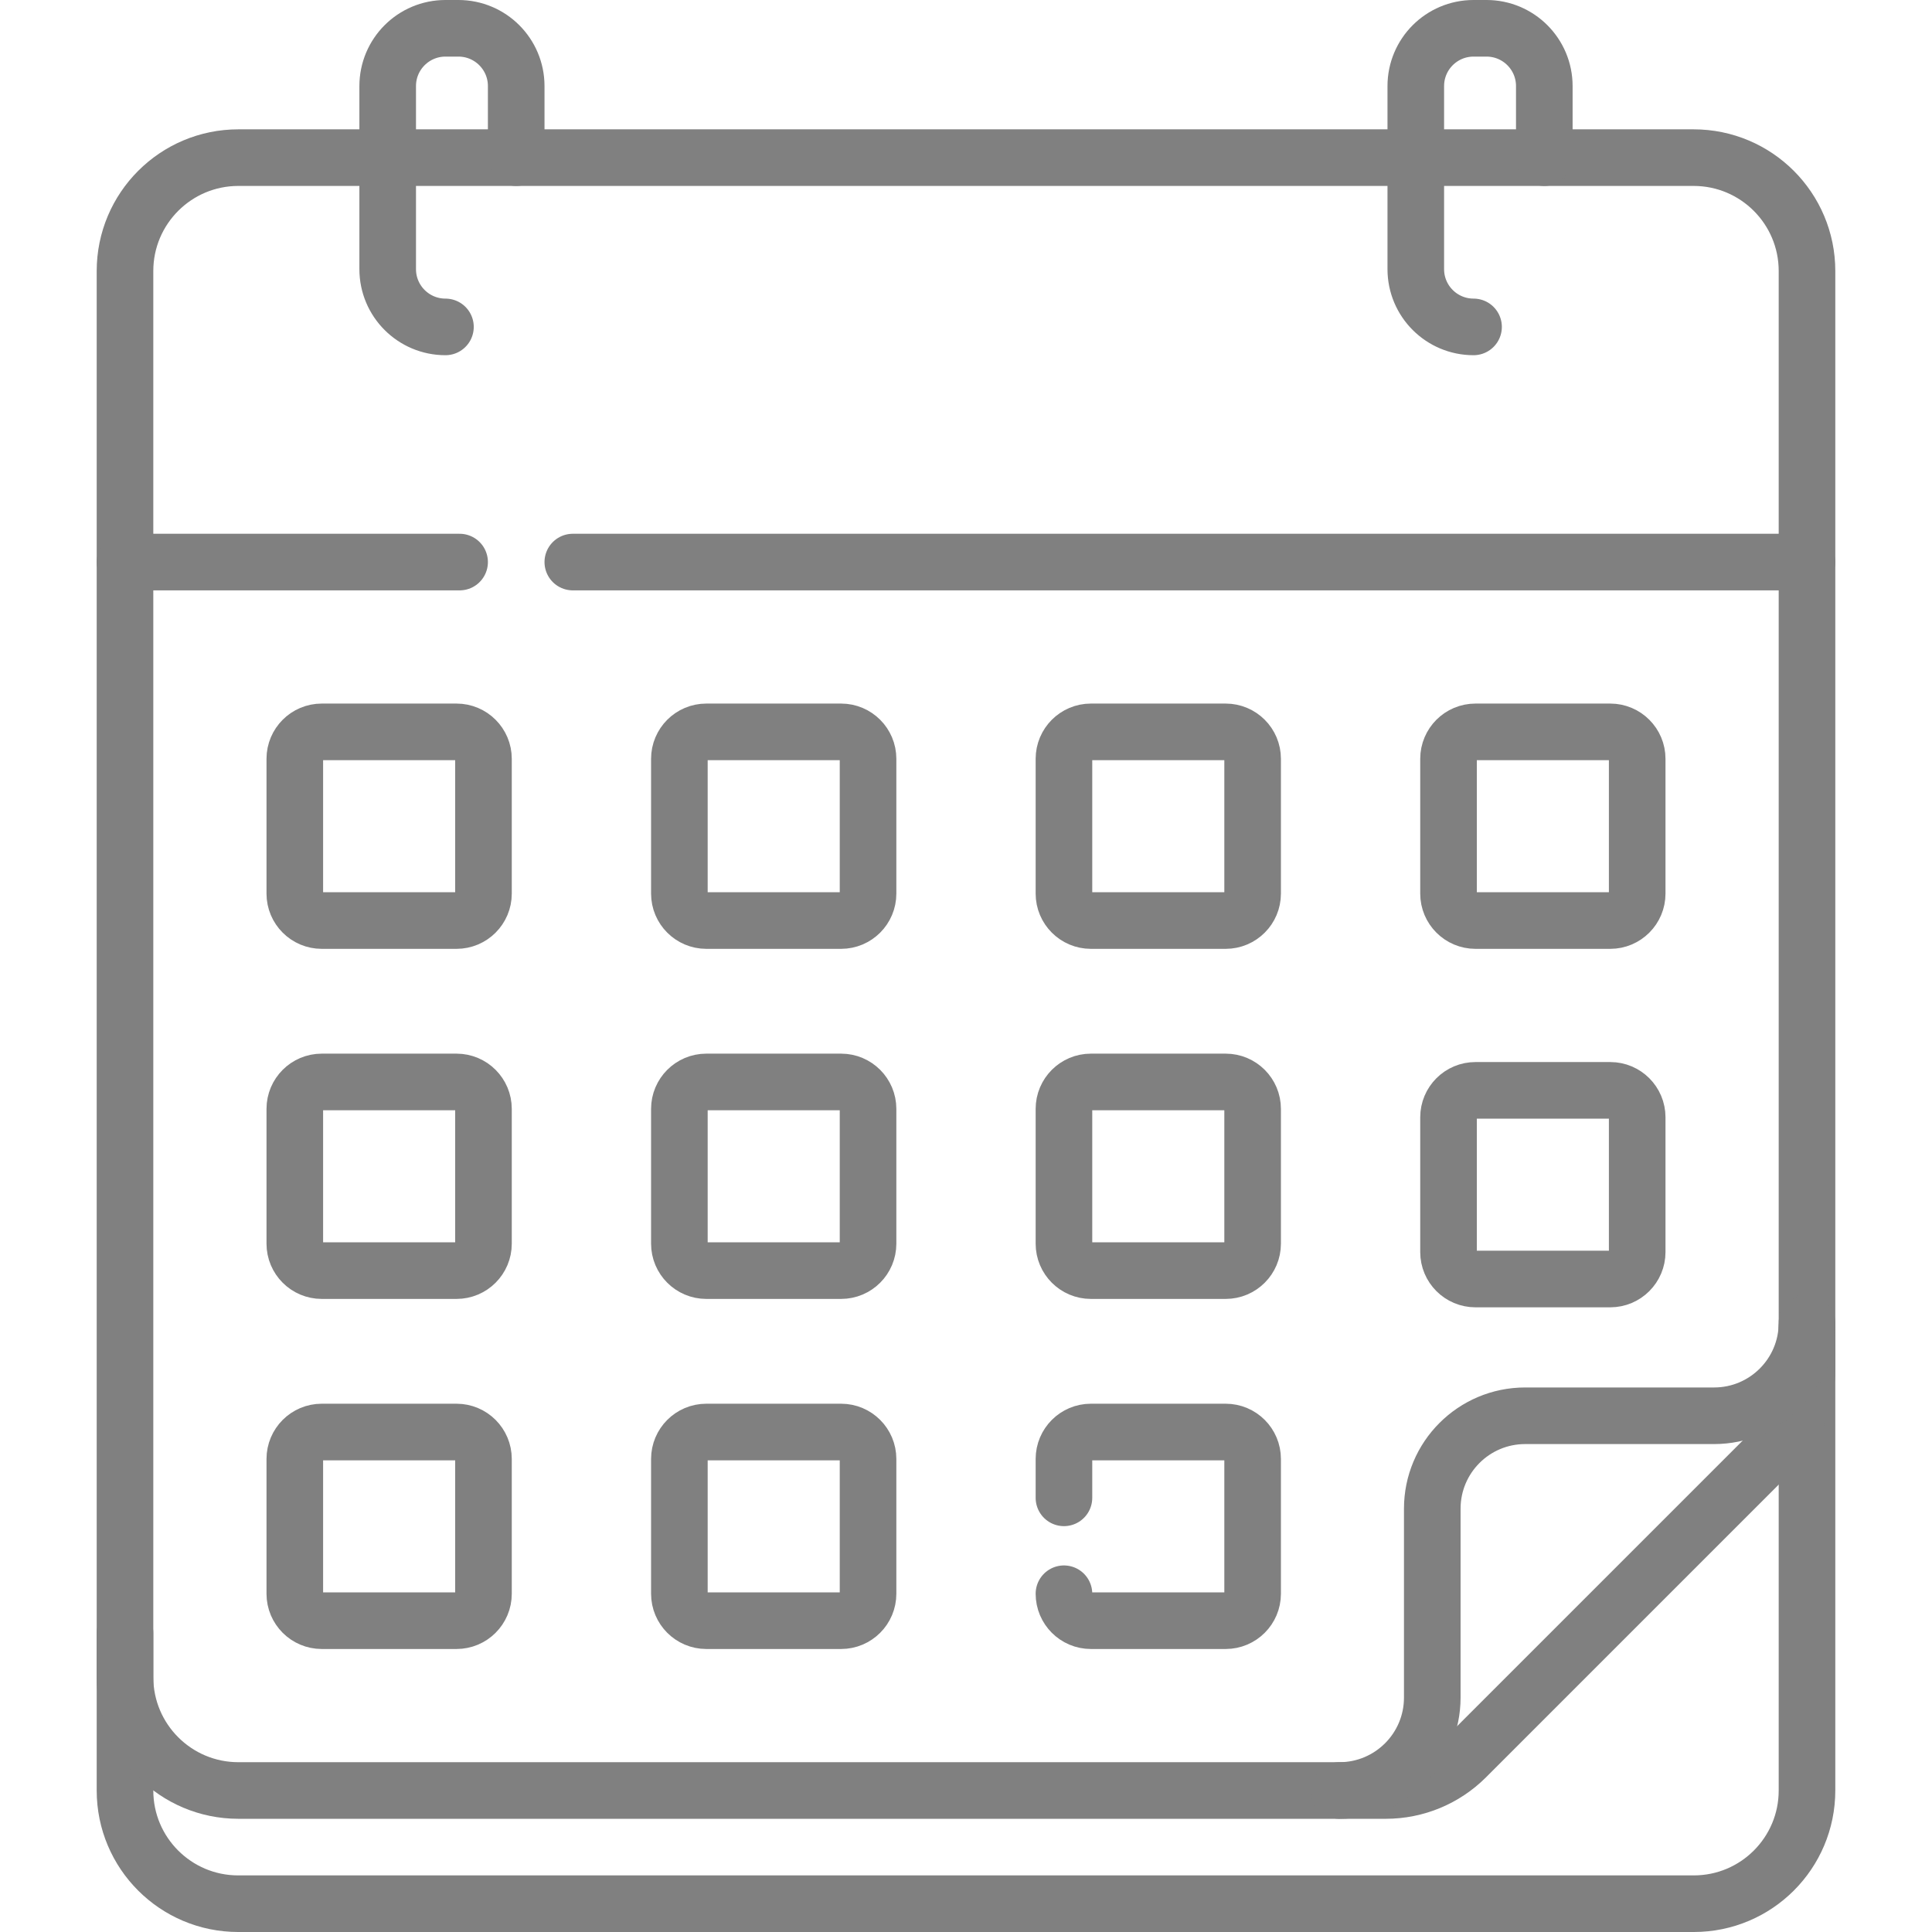
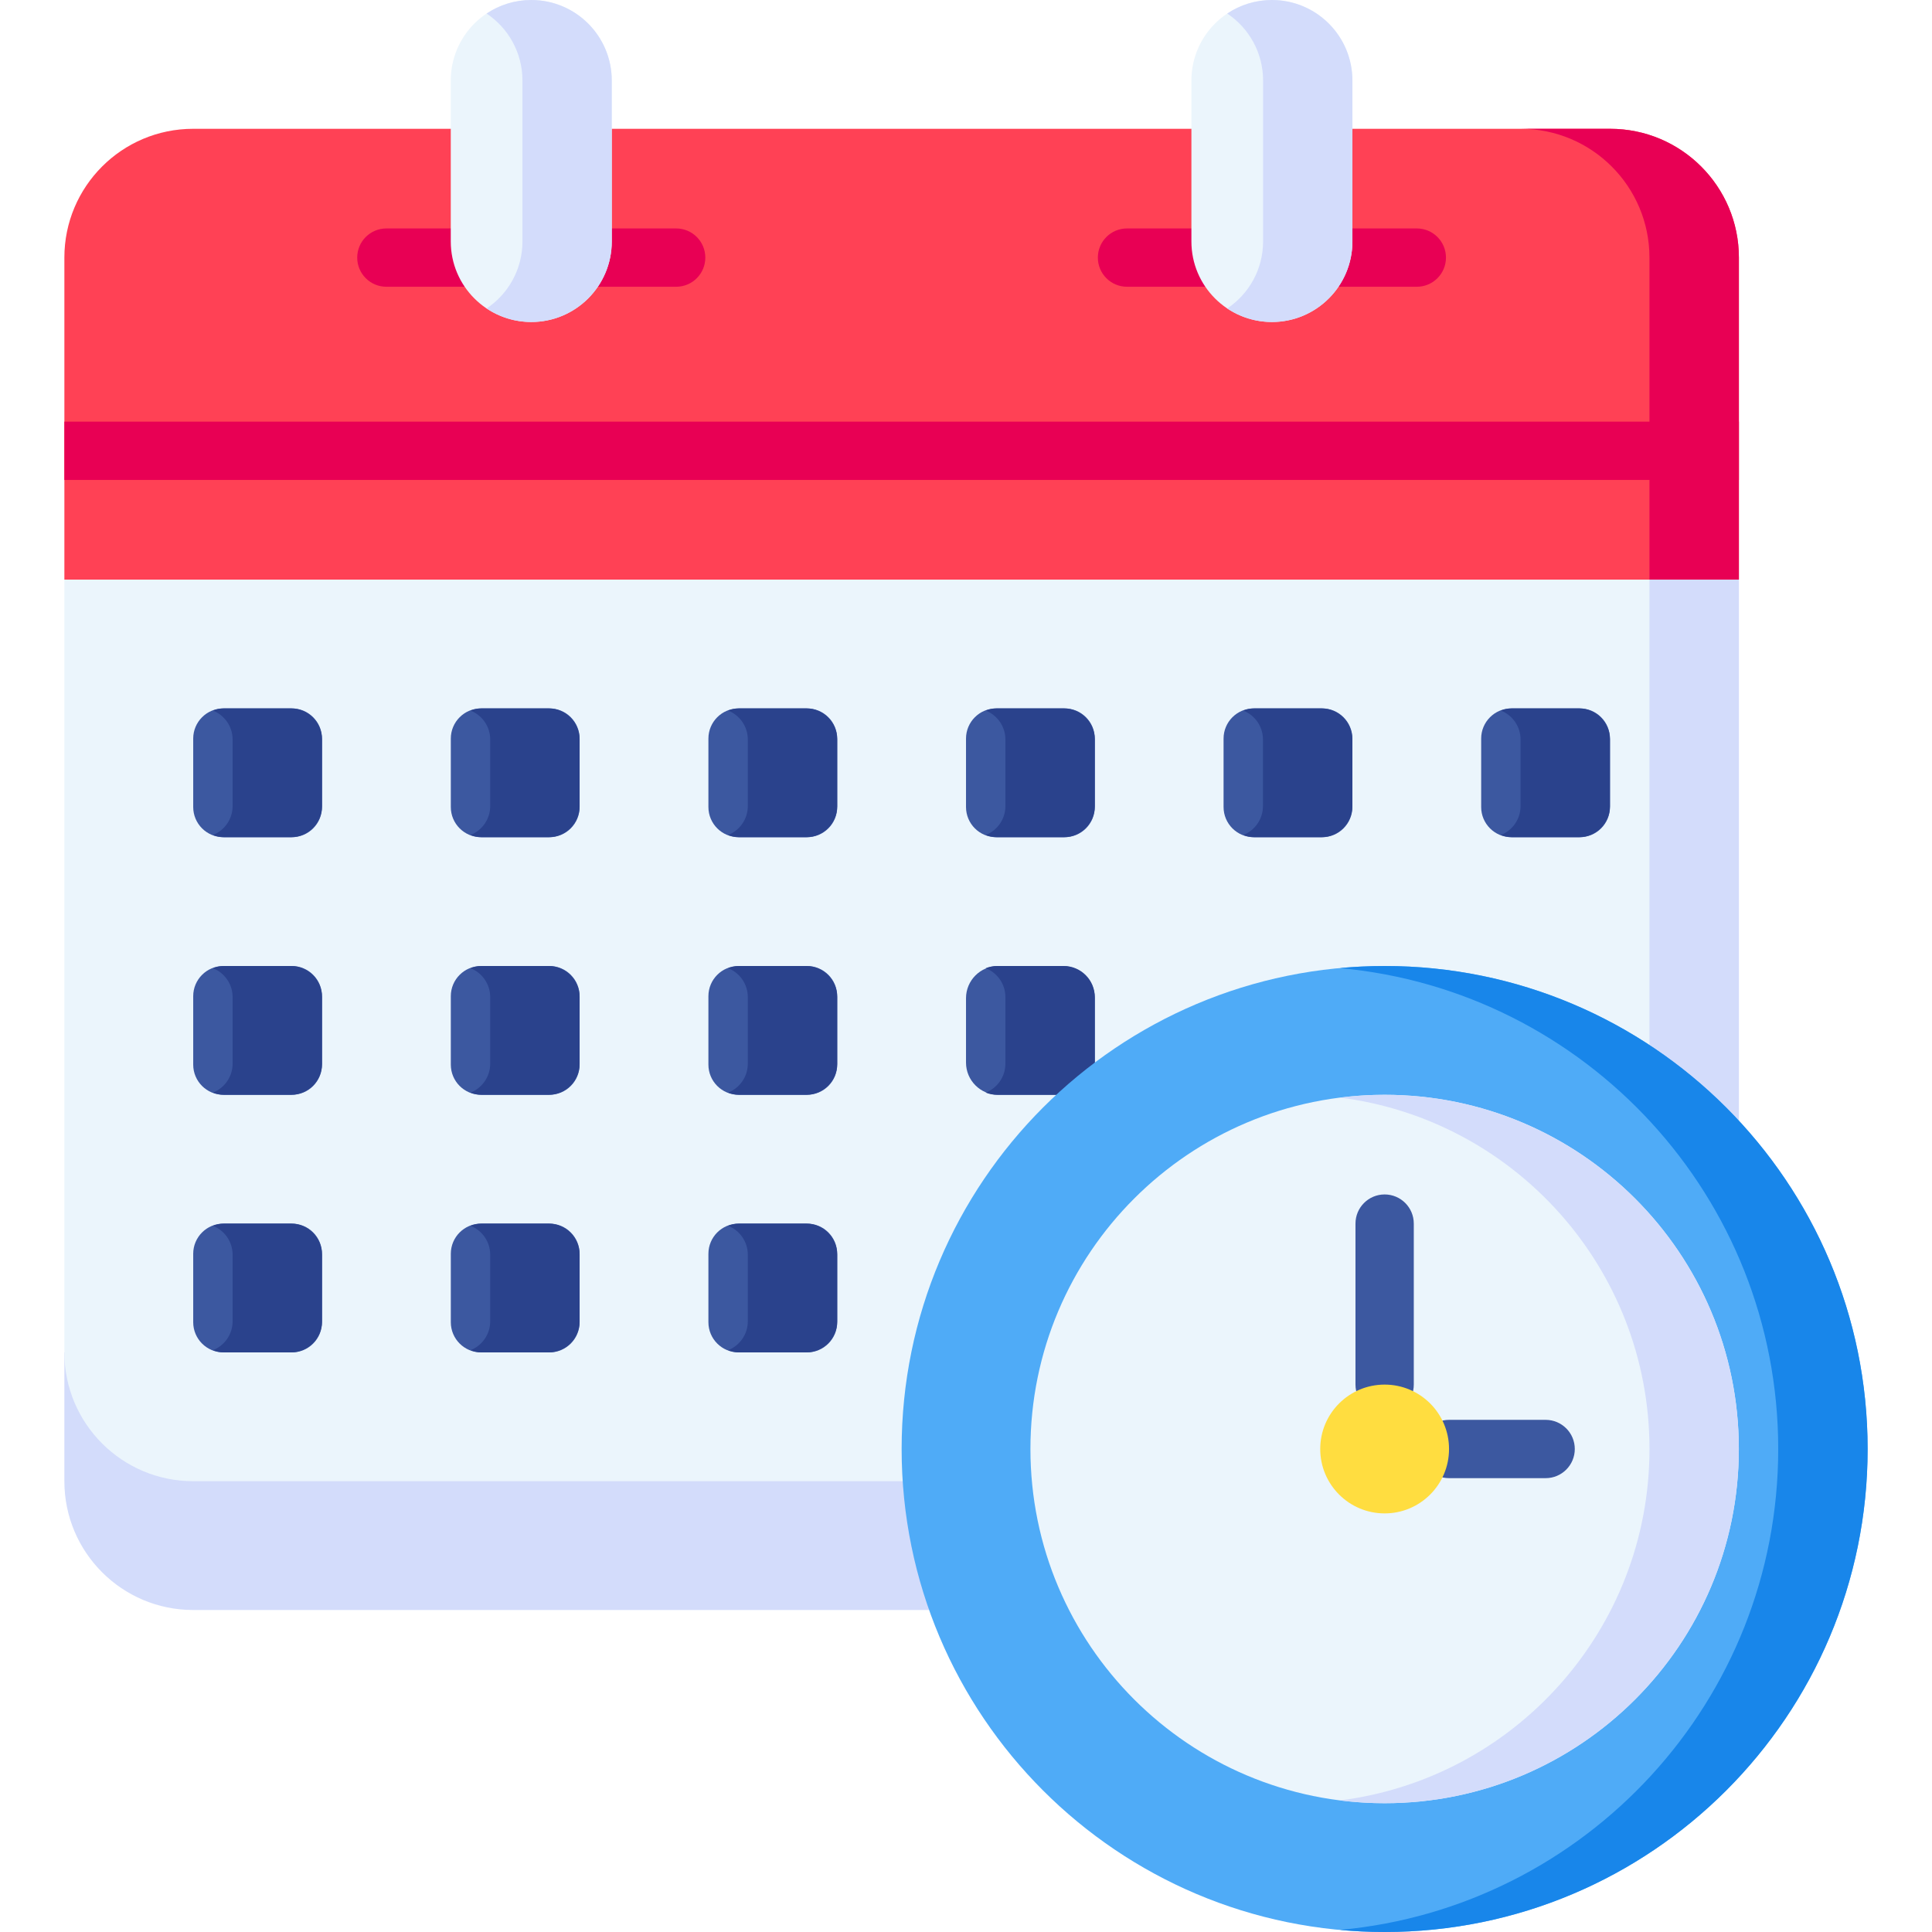
- <svg xmlns="http://www.w3.org/2000/svg" version="1.1" id="svg93" xml:space="preserve" width="682.667" height="682.667" viewBox="0 0 682.667 682.667">
-   <defs id="defs97">
-     <clipPath clipPathUnits="userSpaceOnUse" id="clipPath107">
-       <path d="M 0,512 H 512 V 0 H 0 Z" id="path105" />
-     </clipPath>
-   </defs>
-   <g id="g99" transform="matrix(1.333333,0,0,-1.333333,0,682.6667)">
-     <g id="g101">
-       <g id="g103" clip-path="url(#clipPath107)">
-         <g id="g109" transform="translate(478.874,160.2329)">
-           <path d="m 0,0 v -122.733 c 0,-16.568 -13.432,-30 -30,-30 h -385.748 c -16.568,0 -30,13.432 -30,30 V -81" style="fill:none;stroke:gray;stroke-width:15;stroke-linecap:round;stroke-linejoin:round;stroke-miterlimit:10;stroke-dasharray:none;stroke-opacity:1" id="path111" />
-         </g>
-         <g id="g113" transform="translate(367.2603,37.5)">
-           <path d="m 0,0 h -304.084 c -16.596,0 -30.05,13.454 -30.05,30.05 v 372.626 c 0,16.596 13.454,30.05 30.05,30.05 H 81.563 c 16.597,0 30.051,-13.454 30.051,-30.05 V 111.614 c 0,-7.97 -3.166,-15.614 -8.802,-21.249 L 21.249,8.802 C 15.613,3.166 7.97,0 0,0 Z" style="fill:none;stroke:gray;stroke-width:15;stroke-linecap:round;stroke-linejoin:round;stroke-miterlimit:10;stroke-dasharray:none;stroke-opacity:1" id="path115" />
-         </g>
-         <g id="g117" transform="translate(354.9458,37.5)">
-           <path d="m 0,0 c 13.598,0 24.622,11.023 24.622,24.622 v 50.063 c 0,13.598 11.023,24.622 24.621,24.622 h 50.064 c 13.598,0 24.621,11.023 24.621,24.621" style="fill:none;stroke:gray;stroke-width:15;stroke-linecap:round;stroke-linejoin:round;stroke-miterlimit:10;stroke-dasharray:none;stroke-opacity:1" id="path119" />
-         </g>
-         <g id="g121" transform="translate(121.7998,363.0464)">
-           <path d="M 0,0 H -88.674" style="fill:none;stroke:gray;stroke-width:15;stroke-linecap:round;stroke-linejoin:round;stroke-miterlimit:10;stroke-dasharray:none;stroke-opacity:1" id="path123" />
-         </g>
-         <g id="g125" transform="translate(478.874,363.0464)">
-           <path d="M 0,0 H -327.074" style="fill:none;stroke:gray;stroke-width:15;stroke-linecap:round;stroke-linejoin:round;stroke-miterlimit:10;stroke-dasharray:none;stroke-opacity:1" id="path127" />
-         </g>
-         <g id="g129" transform="translate(118.0498,425.3672)">
-           <path d="m 0,0 c -8.454,0 -15.307,6.853 -15.307,15.307 v 48.519 c 0,8.454 6.853,15.307 15.307,15.307 h 3.443 c 8.454,0 15.307,-6.853 15.307,-15.307 V 44.859" style="fill:none;stroke:gray;stroke-width:15;stroke-linecap:round;stroke-linejoin:round;stroke-miterlimit:10;stroke-dasharray:none;stroke-opacity:1" id="path131" />
-         </g>
-         <g id="g133" transform="translate(390.5068,425.3672)">
-           <path d="m 0,0 c -8.454,0 -15.307,6.853 -15.307,15.307 v 48.519 c 0,8.454 6.853,15.307 15.307,15.307 h 3.443 c 8.454,0 15.307,-6.853 15.307,-15.307 V 44.859" style="fill:none;stroke:gray;stroke-width:15;stroke-linecap:round;stroke-linejoin:round;stroke-miterlimit:10;stroke-dasharray:none;stroke-opacity:1" id="path135" />
-         </g>
-         <g id="g137" transform="translate(120.9834,268.0464)">
-           <path d="m 0,0 h -35.714 c -3.945,0 -7.143,3.198 -7.143,7.143 v 35.714 c 0,3.945 3.198,7.143 7.143,7.143 H 0 c 3.945,0 7.143,-3.198 7.143,-7.143 V 7.143 C 7.143,3.198 3.945,0 0,0 Z" style="fill:none;stroke:gray;stroke-width:15;stroke-linecap:round;stroke-linejoin:round;stroke-miterlimit:10;stroke-dasharray:none;stroke-opacity:1" id="path139" />
-         </g>
-         <g id="g141" transform="translate(222.8989,268.0464)">
-           <path d="m 0,0 h -35.714 c -3.945,0 -7.143,3.198 -7.143,7.143 v 35.714 c 0,3.945 3.198,7.143 7.143,7.143 H 0 c 3.945,0 7.143,-3.198 7.143,-7.143 V 7.143 C 7.143,3.198 3.945,0 0,0 Z" style="fill:none;stroke:gray;stroke-width:15;stroke-linecap:round;stroke-linejoin:round;stroke-miterlimit:10;stroke-dasharray:none;stroke-opacity:1" id="path143" />
-         </g>
-         <g id="g145" transform="translate(324.8149,268.0464)">
-           <path d="m 0,0 h -35.714 c -3.945,0 -7.143,3.198 -7.143,7.143 v 35.714 c 0,3.945 3.198,7.143 7.143,7.143 H 0 c 3.945,0 7.143,-3.198 7.143,-7.143 V 7.143 C 7.143,3.198 3.945,0 0,0 Z" style="fill:none;stroke:gray;stroke-width:15;stroke-linecap:round;stroke-linejoin:round;stroke-miterlimit:10;stroke-dasharray:none;stroke-opacity:1" id="path147" />
-         </g>
-         <g id="g149" transform="translate(426.731,268.0464)">
-           <path d="m 0,0 h -35.714 c -3.945,0 -7.143,3.198 -7.143,7.143 v 35.714 c 0,3.945 3.198,7.143 7.143,7.143 H 0 c 3.945,0 7.143,-3.198 7.143,-7.143 V 7.143 C 7.143,3.198 3.945,0 0,0 Z" style="fill:none;stroke:gray;stroke-width:15;stroke-linecap:round;stroke-linejoin:round;stroke-miterlimit:10;stroke-dasharray:none;stroke-opacity:1" id="path151" />
-         </g>
-         <g id="g153" transform="translate(120.9834,175.2729)">
-           <path d="m 0,0 h -35.714 c -3.945,0 -7.143,3.198 -7.143,7.143 v 35.714 c 0,3.945 3.198,7.143 7.143,7.143 H 0 c 3.945,0 7.143,-3.198 7.143,-7.143 V 7.143 C 7.143,3.198 3.945,0 0,0 Z" style="fill:none;stroke:gray;stroke-width:15;stroke-linecap:round;stroke-linejoin:round;stroke-miterlimit:10;stroke-dasharray:none;stroke-opacity:1" id="path155" />
-         </g>
-         <g id="g157" transform="translate(222.8989,175.2729)">
-           <path d="m 0,0 h -35.714 c -3.945,0 -7.143,3.198 -7.143,7.143 v 35.714 c 0,3.945 3.198,7.143 7.143,7.143 H 0 c 3.945,0 7.143,-3.198 7.143,-7.143 V 7.143 C 7.143,3.198 3.945,0 0,0 Z" style="fill:none;stroke:gray;stroke-width:15;stroke-linecap:round;stroke-linejoin:round;stroke-miterlimit:10;stroke-dasharray:none;stroke-opacity:1" id="path159" />
-         </g>
-         <g id="g161" transform="translate(324.8149,175.2729)">
-           <path d="m 0,0 h -35.714 c -3.945,0 -7.143,3.198 -7.143,7.143 v 35.714 c 0,3.945 3.198,7.143 7.143,7.143 H 0 c 3.945,0 7.143,-3.198 7.143,-7.143 V 7.143 C 7.143,3.198 3.945,0 0,0 Z" style="fill:none;stroke:gray;stroke-width:15;stroke-linecap:round;stroke-linejoin:round;stroke-miterlimit:10;stroke-dasharray:none;stroke-opacity:1" id="path163" />
-         </g>
-         <g id="g165" transform="translate(426.731,173.0464)">
-           <path d="m 0,0 h -35.714 c -3.945,0 -7.143,3.198 -7.143,7.143 v 35.714 c 0,3.945 3.198,7.143 7.143,7.143 H 0 c 3.945,0 7.143,-3.198 7.143,-7.143 V 7.143 C 7.143,3.198 3.945,0 0,0 Z" style="fill:none;stroke:gray;stroke-width:15;stroke-linecap:round;stroke-linejoin:round;stroke-miterlimit:10;stroke-dasharray:none;stroke-opacity:1" id="path167" />
-         </g>
-         <g id="g169" transform="translate(120.9834,82.5)">
-           <path d="m 0,0 h -35.714 c -3.945,0 -7.143,3.198 -7.143,7.143 v 35.714 c 0,3.945 3.198,7.143 7.143,7.143 H 0 c 3.945,0 7.143,-3.198 7.143,-7.143 V 7.143 C 7.143,3.198 3.945,0 0,0 Z" style="fill:none;stroke:gray;stroke-width:15;stroke-linecap:round;stroke-linejoin:round;stroke-miterlimit:10;stroke-dasharray:none;stroke-opacity:1" id="path171" />
-         </g>
-         <g id="g173" transform="translate(222.8989,82.5)">
-           <path d="m 0,0 h -35.714 c -3.945,0 -7.143,3.198 -7.143,7.143 v 35.714 c 0,3.945 3.198,7.143 7.143,7.143 H 0 c 3.945,0 7.143,-3.198 7.143,-7.143 V 7.143 C 7.143,3.198 3.945,0 0,0 Z" style="fill:none;stroke:gray;stroke-width:15;stroke-linecap:round;stroke-linejoin:round;stroke-miterlimit:10;stroke-dasharray:none;stroke-opacity:1" id="path175" />
-         </g>
-         <g id="g177" transform="translate(281.958,115.0576)">
-           <path d="m 0,0 v 10.299 c 0,3.946 3.198,7.143 7.143,7.143 h 35.714 c 3.945,0 7.143,-3.197 7.143,-7.143 v -35.714 c 0,-3.945 -3.198,-7.143 -7.143,-7.143 H 7.143 C 3.198,-32.558 0,-29.36 0,-25.415" style="fill:none;stroke:gray;stroke-width:15;stroke-linecap:round;stroke-linejoin:round;stroke-miterlimit:10;stroke-dasharray:none;stroke-opacity:1" id="path179" />
+ <svg xmlns="http://www.w3.org/2000/svg" id="Capa_1" enable-background="new 0 0 512 512" height="512" viewBox="0 0 512 512" width="512">
+   <g>
+     <g>
+       <path d="m246.23 426.666h-195.039c-18.851 0-34.132-15.282-34.132-34.132v-34.134h261.957z" fill="#d3dcfb" />
+       <path d="m460.825 153.6v143.398 95.534h-409.634c-18.851 0-34.132-15.282-34.132-34.133v-204.799l238.95-85.334z" fill="#ebf5fc" />
+       <g fill="#3c58a0">
+         <path d="m77.336 221.867h-18.133c-4.418 0-8-3.582-8-8v-18.133c0-4.418 3.582-8 8-8h18.133c4.418 0 8 3.582 8 8v18.133c0 4.418-3.582 8-8 8z" />
+         <path d="m145.603 221.867h-18.133c-4.418 0-8-3.582-8-8v-18.133c0-4.418 3.582-8 8-8h18.133c4.418 0 8 3.582 8 8v18.133c0 4.418-3.582 8-8 8z" />
+         <path d="m213.869 221.867h-18.133c-4.418 0-8-3.582-8-8v-18.133c0-4.418 3.582-8 8-8h18.133c4.418 0 8 3.582 8 8v18.133c0 4.418-3.581 8-8 8z" />
+         <path d="m282.136 221.867h-18.133c-4.418 0-8-3.582-8-8v-18.133c0-4.418 3.582-8 8-8h18.133c4.418 0 8 3.582 8 8v18.133c0 4.418-3.582 8-8 8z" />
+         <path d="m350.391 221.867h-18.133c-4.418 0-8-3.582-8-8v-18.133c0-4.418 3.582-8 8-8h18.133c4.418 0 8 3.582 8 8v18.133c0 4.418-3.581 8-8 8z" />
+         <path d="m418.658 221.867h-18.133c-4.418 0-8-3.582-8-8v-18.133c0-4.418 3.582-8 8-8h18.133c4.418 0 8 3.582 8 8v18.133c0 4.418-3.582 8-8 8z" />
+         <path d="m77.336 290.133h-18.133c-4.418 0-8-3.582-8-8v-18.133c0-4.418 3.582-8 8-8h18.133c4.418 0 8 3.582 8 8v18.133c0 4.419-3.582 8-8 8z" />
+         <path d="m145.603 290.133h-18.133c-4.418 0-8-3.582-8-8v-18.133c0-4.418 3.582-8 8-8h18.133c4.418 0 8 3.582 8 8v18.133c0 4.419-3.582 8-8 8z" />
+         <path d="m213.869 290.133h-18.133c-4.418 0-8-3.582-8-8v-18.133c0-4.418 3.582-8 8-8h18.133c4.418 0 8 3.582 8 8v18.133c0 4.419-3.581 8-8 8z" />
+         <path d="m290.136 290.133v-25.6c0-4.713-3.82-8.533-8.533-8.533h-17.067c-4.713 0-8.533 3.82-8.533 8.533v17.067c0 4.713 3.821 8.533 8.533 8.533z" />
+         <path d="m77.336 358.4h-18.133c-4.418 0-8-3.582-8-8v-18.133c0-4.418 3.582-8 8-8h18.133c4.418 0 8 3.582 8 8v18.133c0 4.418-3.582 8-8 8z" />
+         <path d="m145.603 358.4h-18.133c-4.418 0-8-3.582-8-8v-18.133c0-4.418 3.582-8 8-8h18.133c4.418 0 8 3.582 8 8v18.133c0 4.418-3.582 8-8 8z" />
+         <path d="m213.869 358.4h-18.133c-4.418 0-8-3.582-8-8v-18.133c0-4.418 3.582-8 8-8h18.133c4.418 0 8 3.582 8 8v18.133c0 4.418-3.581 8-8 8z" />
+       </g>
+       <path d="m418.417 187.733h-17.65c-1.068 0-2.085.21-3.022.579 3.055 1.206 5.219 4.178 5.219 7.662v17.65c0 3.484-2.165 6.456-5.219 7.662.937.37 1.954.58 3.022.58h17.65c4.552 0 8.242-3.69 8.242-8.241v-17.65c-.001-4.552-3.691-8.242-8.242-8.242z" fill="#2a428c" />
+       <path d="m350.15 187.733h-17.65c-1.068 0-2.085.21-3.022.579 3.055 1.206 5.219 4.178 5.219 7.662v17.65c0 3.484-2.165 6.456-5.219 7.662.937.37 1.954.58 3.022.58h17.65c4.552 0 8.241-3.69 8.241-8.241v-17.65c0-4.552-3.689-8.242-8.241-8.242z" fill="#2a428c" />
+       <path d="m281.895 187.733h-17.65c-1.068 0-2.085.21-3.022.579 3.055 1.206 5.22 4.178 5.22 7.662v17.65c0 3.484-2.165 6.456-5.22 7.662.937.37 1.954.58 3.022.58h17.65c4.552 0 8.242-3.69 8.242-8.241v-17.65c-.001-4.552-3.691-8.242-8.242-8.242z" fill="#2a428c" />
+       <path d="m213.628 187.733h-17.65c-1.068 0-2.085.21-3.022.579 3.055 1.206 5.22 4.178 5.22 7.662v17.65c0 3.484-2.165 6.456-5.22 7.662.937.37 1.954.58 3.022.58h17.65c4.552 0 8.242-3.69 8.242-8.241v-17.65c-.001-4.552-3.69-8.242-8.242-8.242z" fill="#2a428c" />
+       <path d="m145.361 187.733h-17.65c-1.068 0-2.085.21-3.022.579 3.055 1.206 5.219 4.178 5.219 7.662v17.65c0 3.484-2.165 6.456-5.219 7.662.937.37 1.954.58 3.022.58h17.65c4.552 0 8.242-3.69 8.242-8.241v-17.65c0-4.552-3.69-8.242-8.242-8.242z" fill="#2a428c" />
+       <path d="m77.095 187.733h-17.65c-1.068 0-2.085.21-3.022.579 3.055 1.206 5.22 4.178 5.22 7.662v17.65c0 3.484-2.165 6.456-5.22 7.662.937.37 1.954.58 3.022.58h17.65c4.552 0 8.242-3.69 8.242-8.241v-17.65c-.001-4.552-3.691-8.242-8.242-8.242z" fill="#2a428c" />
+       <path d="m77.095 256h-17.65c-1.068 0-2.085.21-3.022.579 3.055 1.206 5.22 4.178 5.22 7.662v17.651c0 3.484-2.165 6.456-5.22 7.662.937.37 1.954.58 3.022.58h17.65c4.552 0 8.242-3.69 8.242-8.241v-17.651c-.001-4.552-3.691-8.242-8.242-8.242z" fill="#2a428c" />
+       <path d="m77.095 324.267h-17.65c-1.068 0-2.085.21-3.022.579 3.055 1.206 5.22 4.178 5.22 7.662v17.651c0 3.484-2.165 6.456-5.22 7.662.937.37 1.954.58 3.022.58h17.65c4.552 0 8.242-3.69 8.242-8.241v-17.651c-.001-4.553-3.691-8.242-8.242-8.242z" fill="#2a428c" />
+       <path d="m145.361 256h-17.65c-1.068 0-2.085.21-3.022.579 3.055 1.206 5.219 4.178 5.219 7.662v17.651c0 3.484-2.165 6.456-5.219 7.662.937.37 1.954.58 3.022.58h17.65c4.552 0 8.242-3.69 8.242-8.241v-17.651c0-4.552-3.69-8.242-8.242-8.242z" fill="#2a428c" />
+       <path d="m145.361 324.267h-17.65c-1.068 0-2.085.21-3.022.579 3.055 1.206 5.219 4.178 5.219 7.662v17.651c0 3.484-2.165 6.456-5.219 7.662.937.37 1.954.58 3.022.58h17.65c4.552 0 8.242-3.69 8.242-8.241v-17.651c0-4.553-3.69-8.242-8.242-8.242z" fill="#2a428c" />
+       <path d="m213.628 256h-17.65c-1.068 0-2.085.21-3.022.579 3.055 1.206 5.22 4.178 5.22 7.662v17.651c0 3.484-2.165 6.456-5.22 7.662.937.37 1.954.58 3.022.58h17.65c4.552 0 8.242-3.69 8.242-8.241v-17.651c-.001-4.552-3.69-8.242-8.242-8.242z" fill="#2a428c" />
+       <path d="m290.136 290.133v-25.892c0-4.552-3.69-8.241-8.242-8.241h-17.65c-1.068 0-2.085.21-3.022.579 3.055 1.206 5.22 4.178 5.22 7.662v17.651c0 3.484-2.165 6.456-5.22 7.662.937.37 1.954.58 3.022.58h25.892z" fill="#2a428c" />
+       <path d="m213.628 324.267h-17.65c-1.068 0-2.085.21-3.022.579 3.055 1.206 5.22 4.178 5.22 7.662v17.651c0 3.484-2.165 6.456-5.22 7.662.937.37 1.954.58 3.022.58h17.65c4.552 0 8.242-3.69 8.242-8.241v-17.651c-.001-4.553-3.69-8.242-8.242-8.242z" fill="#2a428c" />
+       <path d="m437.114 143.721v153.277 95.535h23.711v-95.535-143.398z" fill="#d3dcfb" />
+       <path d="m460.825 153.6v-85.334c0-18.851-15.282-34.132-34.132-34.132h-375.502c-18.851 0-34.132 15.281-34.132 34.132v85.334z" fill="#ff4155" />
+       <g>
+         <g>
+           <g>
+             <path d="m124.609 75.993h-22.217c-4.268 0-7.726-3.459-7.726-7.726s3.459-7.726 7.726-7.726h22.217c4.268 0 7.726 3.459 7.726 7.726s-3.459 7.726-7.726 7.726z" fill="#e80054" />
+           </g>
+           <g>
+             <path d="m179.191 75.993h-22.217c-4.268 0-7.726-3.459-7.726-7.726s3.459-7.726 7.726-7.726h22.217c4.268 0 7.726 3.459 7.726 7.726s-3.458 7.726-7.726 7.726z" fill="#e80054" />
+           </g>
+           <g>
+             <path d="m320.887 75.993h-22.218c-4.268 0-7.726-3.459-7.726-7.726s3.459-7.726 7.726-7.726h22.218c4.268 0 7.726 3.459 7.726 7.726s-3.458 7.726-7.726 7.726z" fill="#e80054" />
+           </g>
+           <g>
+             <path d="m375.47 75.993h-22.218c-4.268 0-7.726-3.459-7.726-7.726s3.459-7.726 7.726-7.726h22.218c4.268 0 7.726 3.459 7.726 7.726s-3.459 7.726-7.726 7.726z" fill="#e80054" />
+           </g>
        </g>
      </g>
+       <path d="m162.125 64c0 11.782-9.551 21.333-21.333 21.333s-21.333-9.551-21.333-21.333v-42.667c-.001-11.782 9.55-21.333 21.332-21.333s21.333 9.551 21.333 21.333v42.667z" fill="#ebf5fc" />
+       <path d="m358.403 64c0 11.782-9.551 21.333-21.333 21.333s-21.334-9.551-21.334-21.333v-42.667c0-11.782 9.551-21.333 21.333-21.333s21.333 9.551 21.333 21.333v42.667z" fill="#ebf5fc" />
+       <path d="m337.069 0c-4.38 0-8.448 1.324-11.836 3.588 5.725 3.826 9.498 10.343 9.498 17.746v42.666c0 7.402-3.773 13.92-9.498 17.746 3.387 2.263 7.456 3.588 11.836 3.588 11.782 0 21.333-9.551 21.333-21.333v-42.668c.001-11.782-9.55-21.333-21.333-21.333z" fill="#d3dcfb" />
+       <path d="m140.791 0c-4.38 0-8.448 1.324-11.836 3.588 5.725 3.826 9.498 10.343 9.498 17.746v42.666c0 7.402-3.773 13.92-9.498 17.746 3.387 2.263 7.456 3.588 11.836 3.588 11.782 0 21.333-9.551 21.333-21.333v-42.668c.001-11.782-9.55-21.333-21.333-21.333z" fill="#d3dcfb" />
+       <path d="m426.693 34.133h-23.703c18.851 0 34.132 15.281 34.132 34.132v85.335h23.702v-85.334c.001-18.851-15.281-34.133-34.131-34.133z" fill="#e80054" />
+       <path d="m17.058 111.74h443.767v15.453h-443.767z" fill="#e80054" />
    </g>
+     <circle cx="366.942" cy="384" fill="#4fabf7" r="128" />
+     <circle cx="366.942" cy="384" fill="#ebf5fc" r="93.867" />
+     <g>
+       <g>
+         <path d="m366.942 374.659c-4.268 0-7.726-3.459-7.726-7.726v-42.667c0-4.267 3.459-7.726 7.726-7.726 4.268 0 7.726 3.459 7.726 7.726v42.667c0 4.267-3.459 7.726-7.726 7.726z" fill="#3c58a0" />
+       </g>
+     </g>
+     <g>
+       <g>
+         <path d="m409.609 391.726h-25.601c-4.268 0-7.726-3.459-7.726-7.726s3.459-7.726 7.726-7.726h25.601c4.268 0 7.726 3.459 7.726 7.726s-3.459 7.726-7.726 7.726z" fill="#3c58a0" />
+       </g>
+     </g>
+     <path d="m366.942 256c-3.995 0-7.945.193-11.847.551 65.137 5.979 116.152 60.752 116.152 127.449s-51.016 121.47-116.153 127.449c3.902.358 7.852.551 11.847.551 70.692 0 128-57.308 128-128s-57.307-128-127.999-128z" fill="#1886ea" />
+     <path d="m366.942 290.133c-4.01 0-7.961.253-11.839.741 46.252 5.821 82.028 45.295 82.028 93.126s-35.776 87.305-82.028 93.126c3.878.488 7.829.741 11.839.741 51.841 0 93.867-42.026 93.867-93.867s-42.026-93.867-93.867-93.867z" fill="#d3dcfb" />
+     <circle cx="366.942" cy="384" fill="#ffdd40" r="17.067" />
  </g>
</svg>
